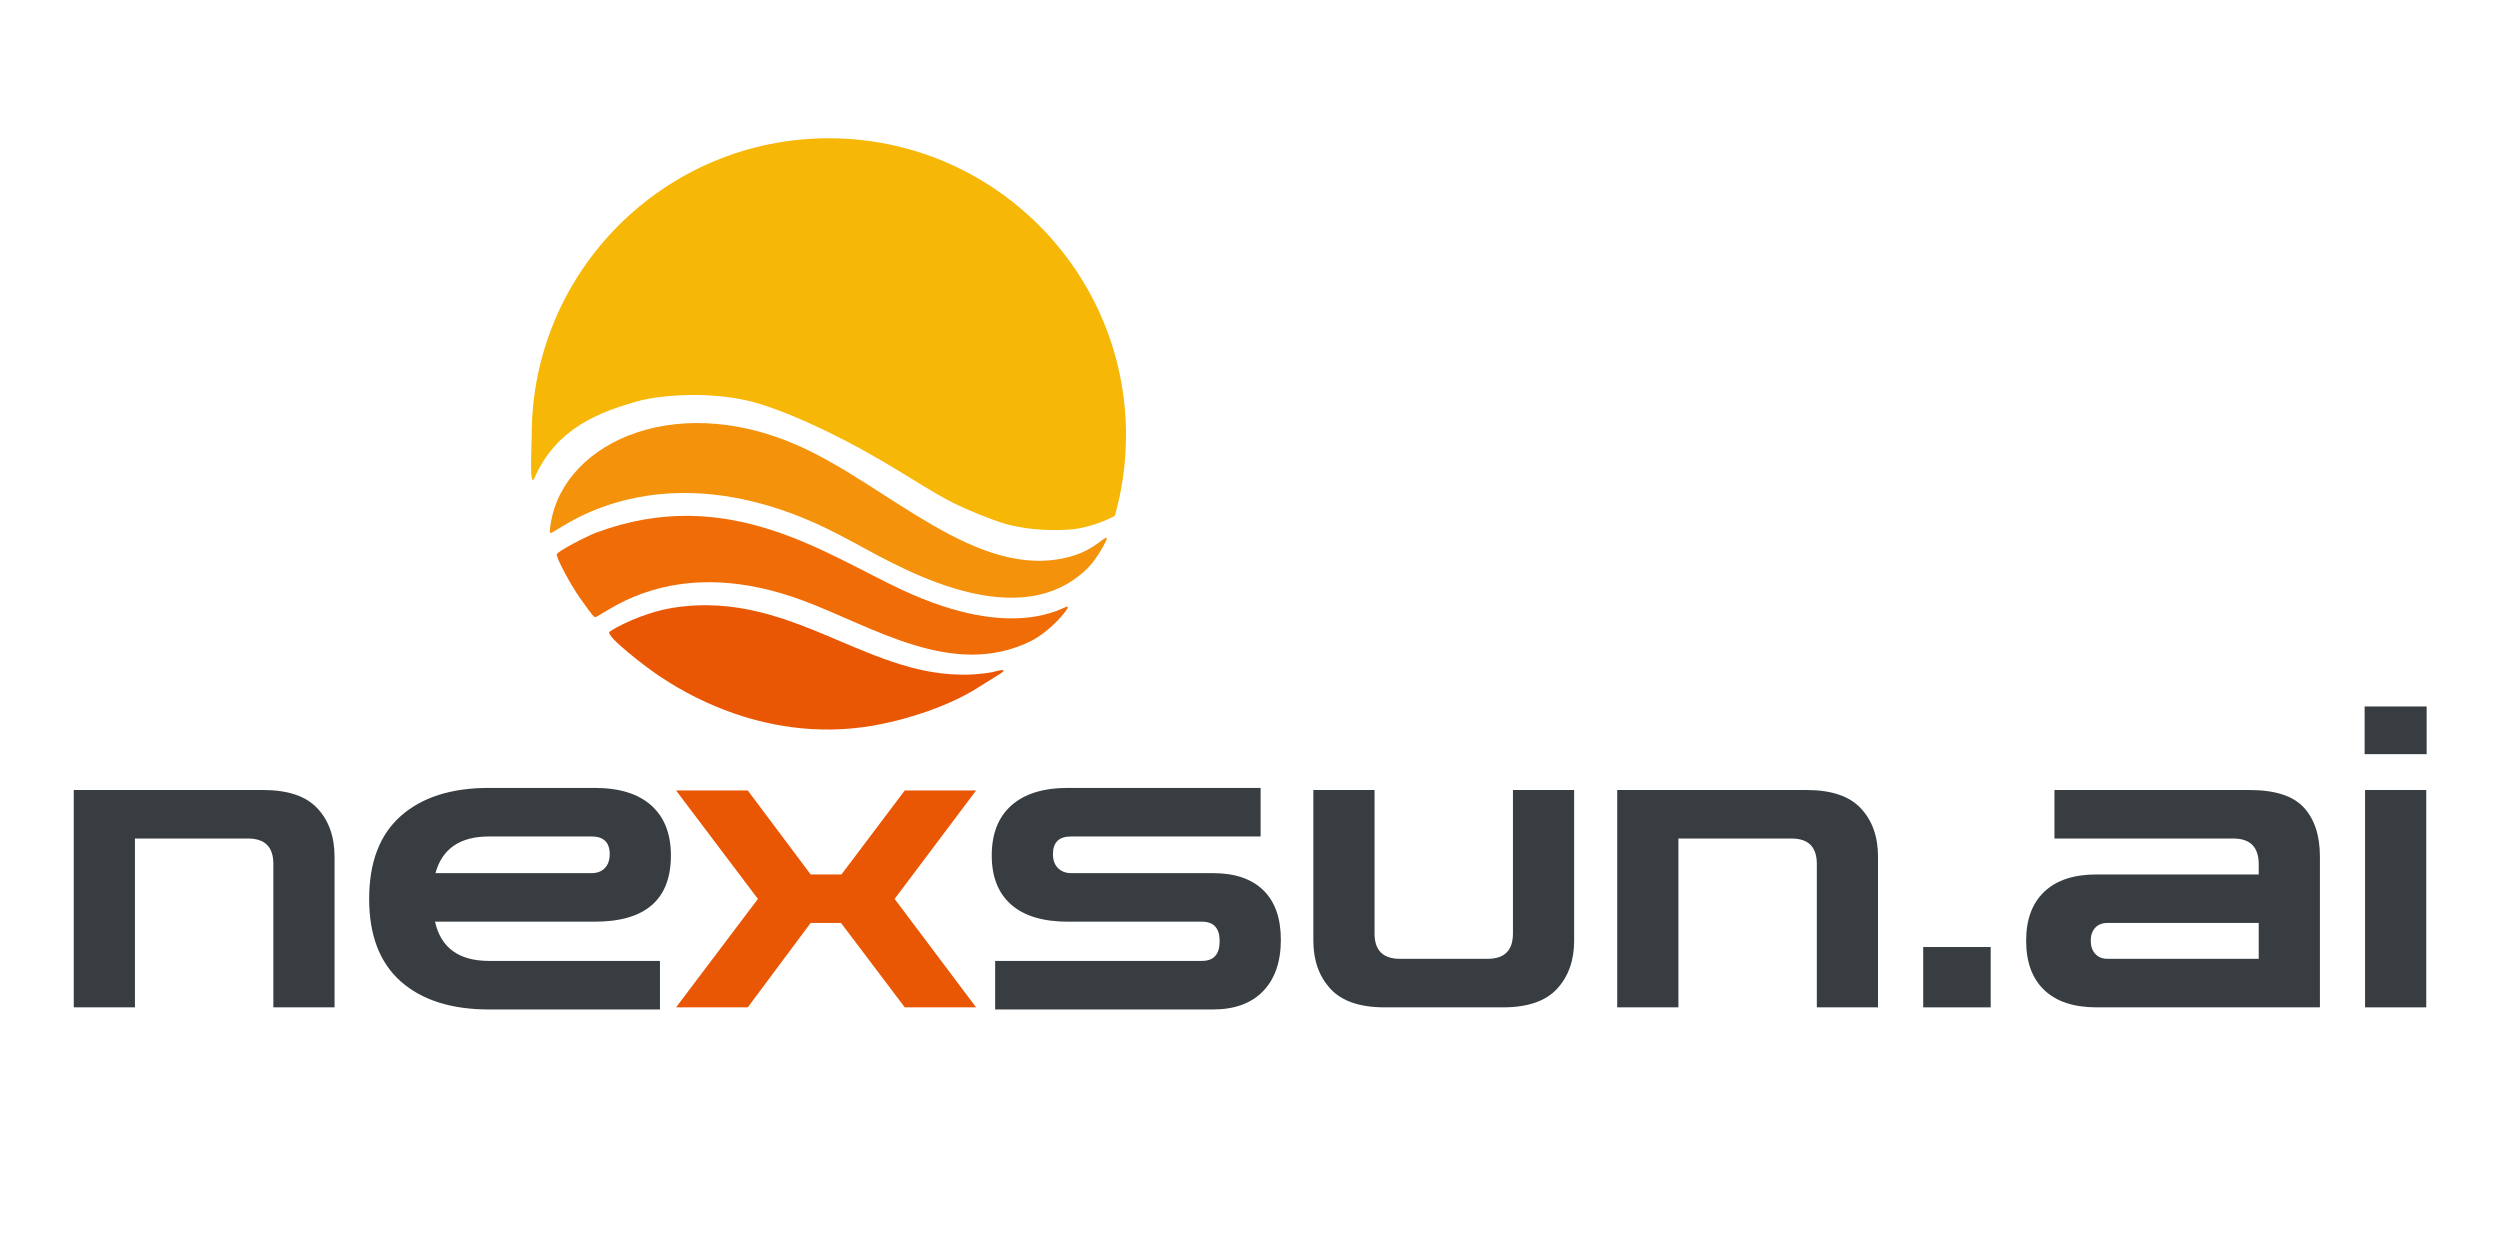
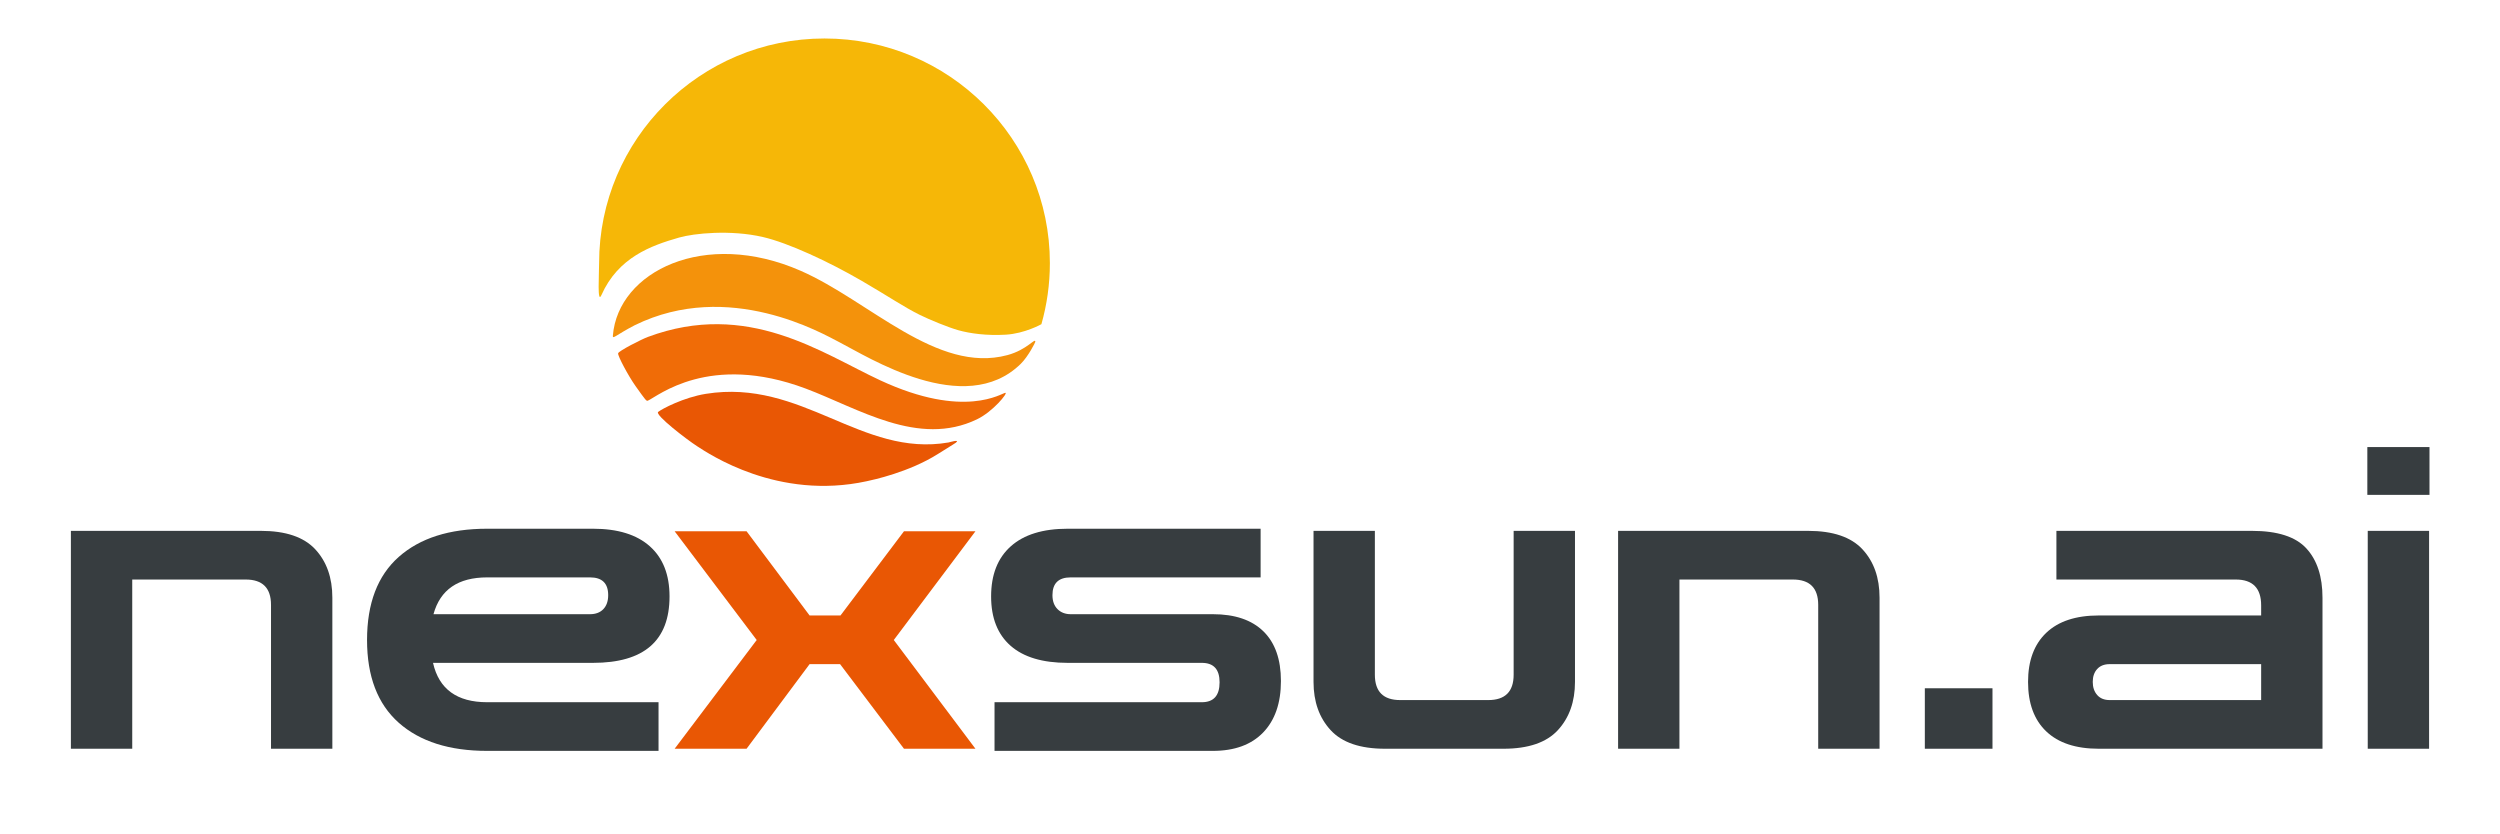
- <svg xmlns="http://www.w3.org/2000/svg" width="960" zoomAndPan="magnify" viewBox="0 0 720 360" height="480" preserveAspectRatio="xMidYMid meet" version="1.0">
+ <svg xmlns="http://www.w3.org/2000/svg" width="900" zoomAndPan="magnify" viewBox="0 0 675 225" height="300" preserveAspectRatio="xMidYMid meet" version="1.0">
  <defs>
    <g />
-     <clipPath id="322d2c3315">
-       <rect x="0" width="693" y="0" height="288" />
+     <clipPath id="4bdebc92d5">
+       <path d="M 0 88 L 650.16 88 L 650.16 217 L 0 217 Z M 0 88 " clip-rule="nonzero" />
+     </clipPath>
+     <clipPath id="bb51d8171e">
+       <rect x="0" width="651" y="0" height="129" />
+     </clipPath>
+     <clipPath id="609ca18196">
+       <rect x="0" width="651" y="0" height="217" />
    </clipPath>
  </defs>
-   <g transform="matrix(1, 0, 0, 1, 13, 36)">
-     <g clip-path="url(#322d2c3315)">
-       <g fill="#373d40" fill-opacity="1">
-         <g transform="translate(1.552439, 254.1192)">
-           <g>
-             <path d="M 6.688 0 L 6.688 -62.594 L 61.266 -62.594 C 68.391 -62.594 73.594 -60.828 76.875 -57.297 C 80.156 -53.773 81.797 -49.141 81.797 -43.391 L 81.797 0 L 64.172 0 L 64.172 -41.328 C 64.172 -46.191 61.742 -48.625 56.891 -48.625 L 24.312 -48.625 L 24.312 0 Z M 6.688 0 " />
+   <g transform="matrix(1, 0, 0, 1, 12, 8)">
+     <g clip-path="url(#609ca18196)">
+       <g clip-path="url(#4bdebc92d5)">
+         <g transform="matrix(1, 0, 0, 1, 0, 88)">
+           <g clip-path="url(#bb51d8171e)">
+             <g fill="#373d40" fill-opacity="1">
+               <g transform="translate(0.859925, 106.1608)">
+                 <g>
+                   <path d="M 6.281 0 L 6.281 -58.828 L 57.578 -58.828 C 64.273 -58.828 69.164 -57.172 72.25 -53.859 C 75.332 -50.547 76.875 -46.188 76.875 -40.781 L 76.875 0 L 60.312 0 L 60.312 -38.844 C 60.312 -43.406 58.031 -45.688 53.469 -45.688 L 22.844 -45.688 L 22.844 0 Z M 6.281 0 " />
+                 </g>
+               </g>
+             </g>
+             <g fill="#373d40" fill-opacity="1">
+               <g transform="translate(83.10164, 106.1608)">
+                 <g>
+                   <path d="M 36.438 0.578 C 26.238 0.578 18.281 -1.953 12.562 -7.016 C 6.852 -12.086 4 -19.535 4 -29.359 C 4 -39.254 6.852 -46.734 12.562 -51.797 C 18.281 -56.867 26.238 -59.406 36.438 -59.406 L 65 -59.406 C 71.695 -59.406 76.816 -57.82 80.359 -54.656 C 83.898 -51.5 85.672 -46.988 85.672 -41.125 C 85.672 -29.164 78.781 -23.188 65 -23.188 L 21.812 -23.188 C 23.414 -16.102 28.289 -12.562 36.438 -12.562 L 82.703 -12.562 L 82.703 0.578 Z M 36.438 -46.266 C 28.594 -46.266 23.758 -42.953 21.938 -36.328 L 64.203 -36.328 C 65.723 -36.328 66.922 -36.781 67.797 -37.688 C 68.672 -38.602 69.109 -39.863 69.109 -41.469 C 69.109 -44.664 67.473 -46.266 64.203 -46.266 Z M 36.438 -46.266 " />
+                 </g>
+               </g>
+             </g>
+             <g fill="#e95704" fill-opacity="1">
+               <g transform="translate(169.0113, 106.1608)">
+                 <g>
+                   <path d="M 1.141 0 L 23.297 -29.359 L 1.141 -58.719 L 20.562 -58.719 L 37.578 -35.984 L 45.922 -35.984 L 63.062 -58.719 L 82.359 -58.719 L 60.312 -29.359 L 82.359 0 L 63.062 0 L 45.812 -22.844 L 37.578 -22.844 L 20.562 0 Z M 1.141 0 " />
+                 </g>
+               </g>
+             </g>
+             <g fill="#373d40" fill-opacity="1">
+               <g transform="translate(252.1787, 106.1608)">
+                 <g>
+                   <path d="M 4.344 0.578 L 4.344 -12.562 L 60.312 -12.562 C 63.508 -12.562 65.109 -14.352 65.109 -17.938 C 65.109 -21.438 63.508 -23.188 60.312 -23.188 L 24.109 -23.188 C 17.328 -23.188 12.18 -24.727 8.672 -27.812 C 5.172 -30.895 3.422 -35.332 3.422 -41.125 C 3.422 -46.988 5.191 -51.5 8.734 -54.656 C 12.273 -57.82 17.398 -59.406 24.109 -59.406 L 76.188 -59.406 L 76.188 -46.266 L 24.906 -46.266 C 21.625 -46.266 19.984 -44.664 19.984 -41.469 C 19.984 -39.863 20.441 -38.602 21.359 -37.688 C 22.273 -36.781 23.457 -36.328 24.906 -36.328 L 63.281 -36.328 C 69.227 -36.328 73.781 -34.785 76.938 -31.703 C 80.094 -28.617 81.672 -24.145 81.672 -18.281 C 81.672 -12.344 80.07 -7.711 76.875 -4.391 C 73.676 -1.078 69.145 0.578 63.281 0.578 Z M 4.344 0.578 " />
+                 </g>
+               </g>
+             </g>
+             <g fill="#373d40" fill-opacity="1">
+               <g transform="translate(336.9333, 106.1608)">
+                 <g>
+                   <path d="M 25.016 0 C 18.316 0 13.426 -1.672 10.344 -5.016 C 7.258 -8.367 5.719 -12.711 5.719 -18.047 L 5.719 -58.828 L 22.281 -58.828 L 22.281 -19.984 C 22.281 -15.422 24.562 -13.141 29.125 -13.141 L 52.891 -13.141 C 57.461 -13.141 59.75 -15.422 59.75 -19.984 L 59.75 -58.828 L 76.312 -58.828 L 76.312 -18.047 C 76.312 -12.711 74.77 -8.367 71.688 -5.016 C 68.602 -1.672 63.707 0 57 0 Z M 25.016 0 " />
+                 </g>
+               </g>
+             </g>
+             <g fill="#373d40" fill-opacity="1">
+               <g transform="translate(418.6039, 106.1608)">
+                 <g>
+                   <path d="M 6.281 0 L 6.281 -58.828 L 57.578 -58.828 C 64.273 -58.828 69.164 -57.172 72.25 -53.859 C 75.332 -50.547 76.875 -46.188 76.875 -40.781 L 76.875 0 L 60.312 0 L 60.312 -38.844 C 60.312 -43.406 58.031 -45.688 53.469 -45.688 L 22.844 -45.688 L 22.844 0 Z M 6.281 0 " />
+                 </g>
+               </g>
+             </g>
+             <g fill="#373d40" fill-opacity="1">
+               <g transform="translate(500.8456, 106.1608)">
+                 <g>
+                   <path d="M 6.859 0 L 6.859 -16.328 L 25.125 -16.328 L 25.125 0 Z M 6.859 0 " />
+                 </g>
+               </g>
+             </g>
+             <g fill="#373d40" fill-opacity="1">
+               <g transform="translate(532.7143, 106.1608)">
+                 <g>
+                   <path d="M 21.938 0 C 15.77 0 11.047 -1.562 7.766 -4.688 C 4.492 -7.812 2.859 -12.266 2.859 -18.047 C 2.859 -23.754 4.492 -28.172 7.766 -31.297 C 11.047 -34.422 15.77 -35.984 21.938 -35.984 L 65.797 -35.984 L 65.797 -38.719 C 65.797 -43.363 63.508 -45.688 58.938 -45.688 L 10.516 -45.688 L 10.516 -58.828 L 63.281 -58.828 C 70.219 -58.828 75.129 -57.242 78.016 -54.078 C 80.91 -50.922 82.359 -46.488 82.359 -40.781 L 82.359 0 Z M 24.906 -13.141 L 65.797 -13.141 L 65.797 -22.844 L 24.906 -22.844 C 23.457 -22.844 22.332 -22.406 21.531 -21.531 C 20.727 -20.656 20.328 -19.492 20.328 -18.047 C 20.328 -16.598 20.727 -15.414 21.531 -14.5 C 22.332 -13.594 23.457 -13.141 24.906 -13.141 Z M 24.906 -13.141 " />
+                 </g>
+               </g>
+             </g>
+             <g fill="#373d40" fill-opacity="1">
+               <g transform="translate(621.0099, 106.1608)">
+                 <g>
+                   <path d="M 6.281 0 L 6.281 -58.828 L 22.844 -58.828 L 22.844 0 Z M 6.172 -68.547 L 6.172 -81.453 L 22.953 -81.453 L 22.953 -68.547 Z M 6.172 -68.547 " />
+                 </g>
+               </g>
+             </g>
          </g>
        </g>
      </g>
-       <g fill="#373d40" fill-opacity="1">
-         <g transform="translate(89.06536, 254.1192)">
-           <g>
-             <path d="M 38.781 0.609 C 27.914 0.609 19.441 -2.082 13.359 -7.469 C 7.285 -12.863 4.25 -20.785 4.25 -31.234 C 4.25 -41.766 7.285 -49.723 13.359 -55.109 C 19.441 -60.504 27.914 -63.203 38.781 -63.203 L 69.156 -63.203 C 76.289 -63.203 81.738 -61.52 85.5 -58.156 C 89.27 -54.789 91.156 -49.988 91.156 -43.75 C 91.156 -31.031 83.82 -24.672 69.156 -24.672 L 23.219 -24.672 C 24.914 -17.141 30.102 -13.375 38.781 -13.375 L 88 -13.375 L 88 0.609 Z M 38.781 -49.219 C 30.426 -49.219 25.281 -45.695 23.344 -38.656 L 68.312 -38.656 C 69.926 -38.656 71.195 -39.141 72.125 -40.109 C 73.062 -41.078 73.531 -42.414 73.531 -44.125 C 73.531 -47.52 71.789 -49.219 68.312 -49.219 Z M 38.781 -49.219 " />
-           </g>
-         </g>
-       </g>
-       <g fill="#e95704" fill-opacity="1">
-         <g transform="translate(180.4813, 254.1192)">
-           <g>
-             <path d="M 1.219 0 L 24.797 -31.234 L 1.219 -62.469 L 21.875 -62.469 L 39.984 -38.281 L 48.859 -38.281 L 67.094 -62.469 L 87.641 -62.469 L 64.172 -31.234 L 87.641 0 L 67.094 0 L 48.734 -24.312 L 39.984 -24.312 L 21.875 0 Z M 1.219 0 " />
-           </g>
-         </g>
-       </g>
-       <g fill="#373d40" fill-opacity="1">
-         <g transform="translate(268.9792, 254.1192)">
-           <g>
-             <path d="M 4.625 0.609 L 4.625 -13.375 L 64.172 -13.375 C 67.578 -13.375 69.281 -15.273 69.281 -19.078 C 69.281 -22.805 67.578 -24.672 64.172 -24.672 L 25.641 -24.672 C 18.43 -24.672 12.961 -26.312 9.234 -29.594 C 5.504 -32.875 3.641 -37.594 3.641 -43.75 C 3.641 -49.988 5.523 -54.789 9.297 -58.156 C 13.066 -61.52 18.516 -63.203 25.641 -63.203 L 81.078 -63.203 L 81.078 -49.219 L 26.5 -49.219 C 23.008 -49.219 21.266 -47.52 21.266 -44.125 C 21.266 -42.414 21.75 -41.078 22.719 -40.109 C 23.695 -39.141 24.957 -38.656 26.5 -38.656 L 67.344 -38.656 C 73.656 -38.656 78.492 -37.016 81.859 -33.734 C 85.223 -30.453 86.906 -25.691 86.906 -19.453 C 86.906 -13.129 85.203 -8.203 81.797 -4.672 C 78.398 -1.148 73.582 0.609 67.344 0.609 Z M 4.625 0.609 " />
-           </g>
-         </g>
-       </g>
-       <g fill="#373d40" fill-opacity="1">
-         <g transform="translate(359.1662, 254.1192)">
-           <g>
-             <path d="M 26.625 0 C 19.488 0 14.281 -1.781 11 -5.344 C 7.719 -8.914 6.078 -13.535 6.078 -19.203 L 6.078 -62.594 L 23.703 -62.594 L 23.703 -21.266 C 23.703 -16.41 26.133 -13.984 31 -13.984 L 56.281 -13.984 C 61.133 -13.984 63.562 -16.41 63.562 -21.266 L 63.562 -62.594 L 81.188 -62.594 L 81.188 -19.203 C 81.188 -13.535 79.547 -8.914 76.266 -5.344 C 72.984 -1.781 67.781 0 60.656 0 Z M 26.625 0 " />
-           </g>
-         </g>
-       </g>
-       <g fill="#373d40" fill-opacity="1">
-         <g transform="translate(446.0714, 254.1192)">
-           <g>
-             <path d="M 6.688 0 L 6.688 -62.594 L 61.266 -62.594 C 68.391 -62.594 73.594 -60.828 76.875 -57.297 C 80.156 -53.773 81.797 -49.141 81.797 -43.391 L 81.797 0 L 64.172 0 L 64.172 -41.328 C 64.172 -46.191 61.742 -48.625 56.891 -48.625 L 24.312 -48.625 L 24.312 0 Z M 6.688 0 " />
-           </g>
-         </g>
-       </g>
-       <g fill="#373d40" fill-opacity="1">
-         <g transform="translate(533.5843, 254.1192)">
-           <g>
-             <path d="M 7.297 0 L 7.297 -17.375 L 26.734 -17.375 L 26.734 0 Z M 7.297 0 " />
-           </g>
-         </g>
-       </g>
-       <g fill="#373d40" fill-opacity="1">
-         <g transform="translate(567.4955, 254.1192)">
-           <g>
-             <path d="M 23.344 0 C 16.77 0 11.738 -1.66 8.25 -4.984 C 4.77 -8.305 3.031 -13.047 3.031 -19.203 C 3.031 -25.285 4.77 -29.984 8.25 -33.297 C 11.738 -36.617 16.77 -38.281 23.344 -38.281 L 70.016 -38.281 L 70.016 -41.203 C 70.016 -46.148 67.582 -48.625 62.719 -48.625 L 11.188 -48.625 L 11.188 -62.594 L 67.344 -62.594 C 74.707 -62.594 79.93 -60.91 83.016 -57.547 C 86.098 -54.191 87.641 -49.473 87.641 -43.391 L 87.641 0 Z M 26.5 -13.984 L 70.016 -13.984 L 70.016 -24.312 L 26.5 -24.312 C 24.957 -24.312 23.758 -23.844 22.906 -22.906 C 22.062 -21.977 21.641 -20.742 21.641 -19.203 C 21.641 -17.66 22.062 -16.406 22.906 -15.438 C 23.758 -14.469 24.957 -13.984 26.5 -13.984 Z M 26.5 -13.984 " />
-           </g>
-         </g>
-       </g>
-       <g fill="#373d40" fill-opacity="1">
-         <g transform="translate(661.4504, 254.1192)">
-           <g>
-             <path d="M 6.688 0 L 6.688 -62.594 L 24.312 -62.594 L 24.312 0 Z M 6.562 -72.922 L 6.562 -86.656 L 24.422 -86.656 L 24.422 -72.922 Z M 6.562 -72.922 " />
-           </g>
-         </g>
-       </g>
-       <path fill="#f6b707" d="M 140.129 89.305 C 140.129 42.125 178.477 3.82 225.707 3.82 C 272.938 3.82 311.285 42.125 311.285 89.305 C 311.285 97.367 310.164 105.168 308.074 112.562 C 308.074 112.562 301.77 116.133 294.535 116.555 C 287.305 116.98 280.973 116.113 276.547 114.867 C 272.695 113.785 265.555 110.828 261.957 109.047 C 255.809 106.004 250.059 102.008 239.898 96.094 C 227.16 88.676 211.887 81.605 202.352 79.391 C 189.996 76.52 176.074 77.988 170.496 79.59 C 159.844 82.648 147.348 87.141 140.996 101.512 C 139.371 105.195 140.129 93.449 140.129 89.305 Z M 140.129 89.305 " fill-opacity="1" fill-rule="evenodd" />
-       <path fill="#f4920b" d="M 153.699 112.941 C 146.25 116.812 145.223 118.5 145.359 116.867 C 147.355 92.555 180.117 76.164 216.695 92.25 C 242.801 103.73 268.434 131.527 295.145 124.336 C 302.766 122.281 305.777 117.512 305.758 119.262 C 305.754 119.496 303.098 124.84 300.215 127.668 C 278.918 148.582 242.113 124.926 231.34 119.414 C 225.078 116.207 189.465 95.367 153.699 112.941 Z M 153.699 112.941 " fill-opacity="1" fill-rule="evenodd" />
-       <path fill="#f06c07" d="M 153.988 136.152 C 151.273 132.332 147.129 124.566 147.352 123.637 C 147.562 122.746 156.16 118.344 158.648 117.418 C 196.574 103.254 224.648 123.574 246.855 133.918 C 278.996 148.891 293.09 138.727 294.398 138.68 C 295.504 138.637 289.715 145.82 283.613 148.77 C 261.344 159.52 238.559 144.566 218.512 137.047 C 181.949 123.332 162.414 140.008 158.648 141.672 C 158.094 141.918 157.828 141.555 153.988 136.152 Z M 153.988 136.152 " fill-opacity="1" fill-rule="evenodd" />
-       <path fill="#e95704" d="M 241.75 172.336 C 207.98 179.715 181.785 161.879 177.332 159 C 173.395 156.457 161.195 147.059 162.547 145.965 C 163.953 144.82 172.207 140.434 180.672 139.07 C 217.219 133.191 239.652 163.301 272.824 157.582 C 272.984 157.555 277.43 156.199 275.582 157.676 C 275.074 158.082 275.031 158.008 268.75 161.98 C 257.777 168.922 244.012 171.852 241.75 172.336 Z M 241.75 172.336 " fill-opacity="1" fill-rule="evenodd" />
+       <path fill="#f6b707" d="M 149.758 63.035 C 149.758 29.566 177.023 2.391 210.609 2.391 C 244.195 2.391 271.465 29.566 271.465 63.035 C 271.465 68.75 270.668 74.285 269.18 79.531 C 269.18 79.531 264.699 82.062 259.555 82.363 C 254.41 82.664 249.91 82.047 246.762 81.164 C 244.023 80.398 238.945 78.301 236.387 77.039 C 232.016 74.879 227.926 72.043 220.703 67.848 C 211.645 62.586 200.781 57.57 194.004 56 C 185.219 53.961 175.316 55.004 171.352 56.141 C 163.773 58.312 154.891 61.496 150.375 71.691 C 149.219 74.305 149.758 65.973 149.758 63.035 Z M 149.758 63.035 " fill-opacity="1" fill-rule="evenodd" />
+       <path fill="#f4920b" d="M 159.406 79.797 C 154.109 82.547 153.379 83.742 153.477 82.586 C 154.895 65.34 178.191 53.711 204.203 65.121 C 222.766 73.266 240.992 92.984 259.988 87.883 C 265.406 86.426 267.551 83.039 267.535 84.285 C 267.531 84.449 265.641 88.238 263.594 90.246 C 248.449 105.082 222.277 88.301 214.617 84.391 C 210.164 82.117 184.84 67.332 159.406 79.797 Z M 159.406 79.797 " fill-opacity="1" fill-rule="evenodd" />
+       <path fill="#f06c07" d="M 159.613 96.262 C 157.684 93.555 154.734 88.047 154.895 87.387 C 155.043 86.754 161.156 83.633 162.926 82.973 C 189.895 72.926 209.859 87.34 225.648 94.68 C 248.504 105.301 258.527 98.09 259.457 98.055 C 260.242 98.027 256.125 103.125 251.785 105.215 C 235.953 112.84 219.75 102.234 205.496 96.898 C 179.496 87.168 165.605 99 162.926 100.18 C 162.531 100.352 162.344 100.098 159.613 96.262 Z M 159.613 96.262 " fill-opacity="1" fill-rule="evenodd" />
+       <path fill="#e95704" d="M 222.02 121.93 C 198.004 127.168 179.379 114.512 176.211 112.473 C 173.41 110.668 164.738 104 165.699 103.223 C 166.699 102.414 172.566 99.301 178.586 98.336 C 204.574 94.164 220.527 115.523 244.117 111.465 C 244.23 111.445 247.391 110.484 246.074 111.531 C 245.715 111.82 245.684 111.766 241.219 114.586 C 233.418 119.512 223.629 121.59 222.02 121.93 Z M 222.02 121.93 " fill-opacity="1" fill-rule="evenodd" />
    </g>
  </g>
</svg>
